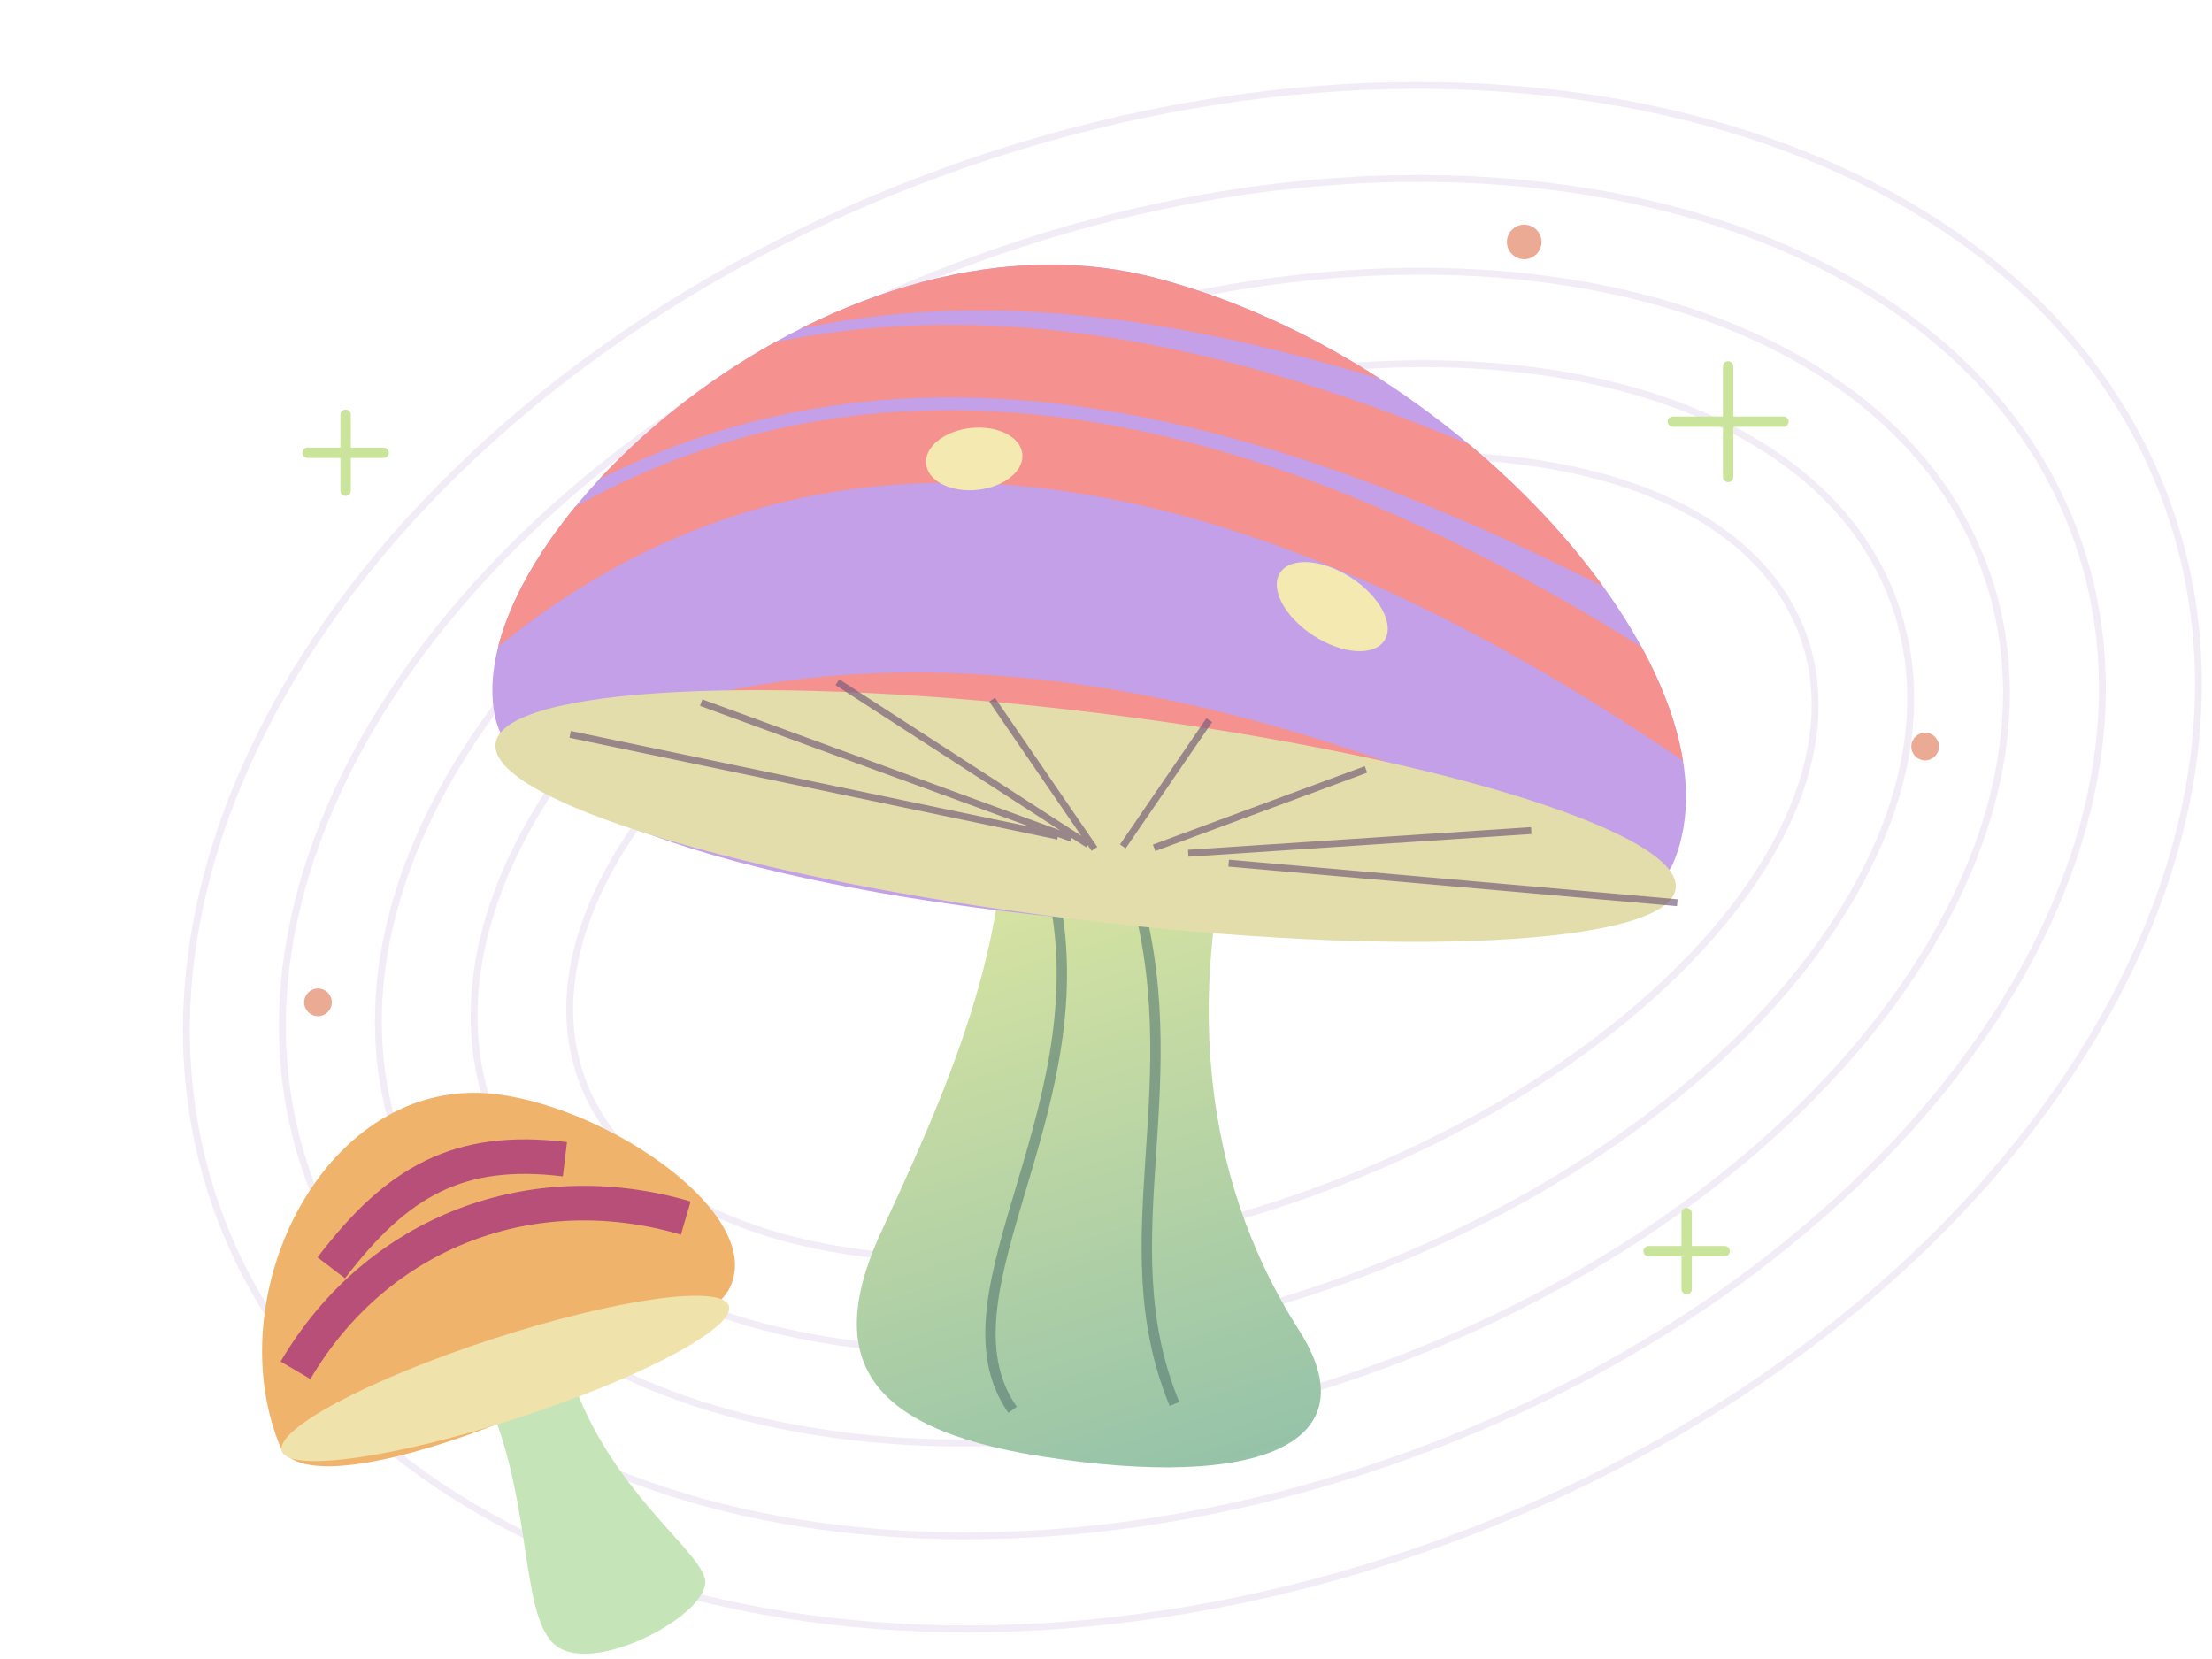
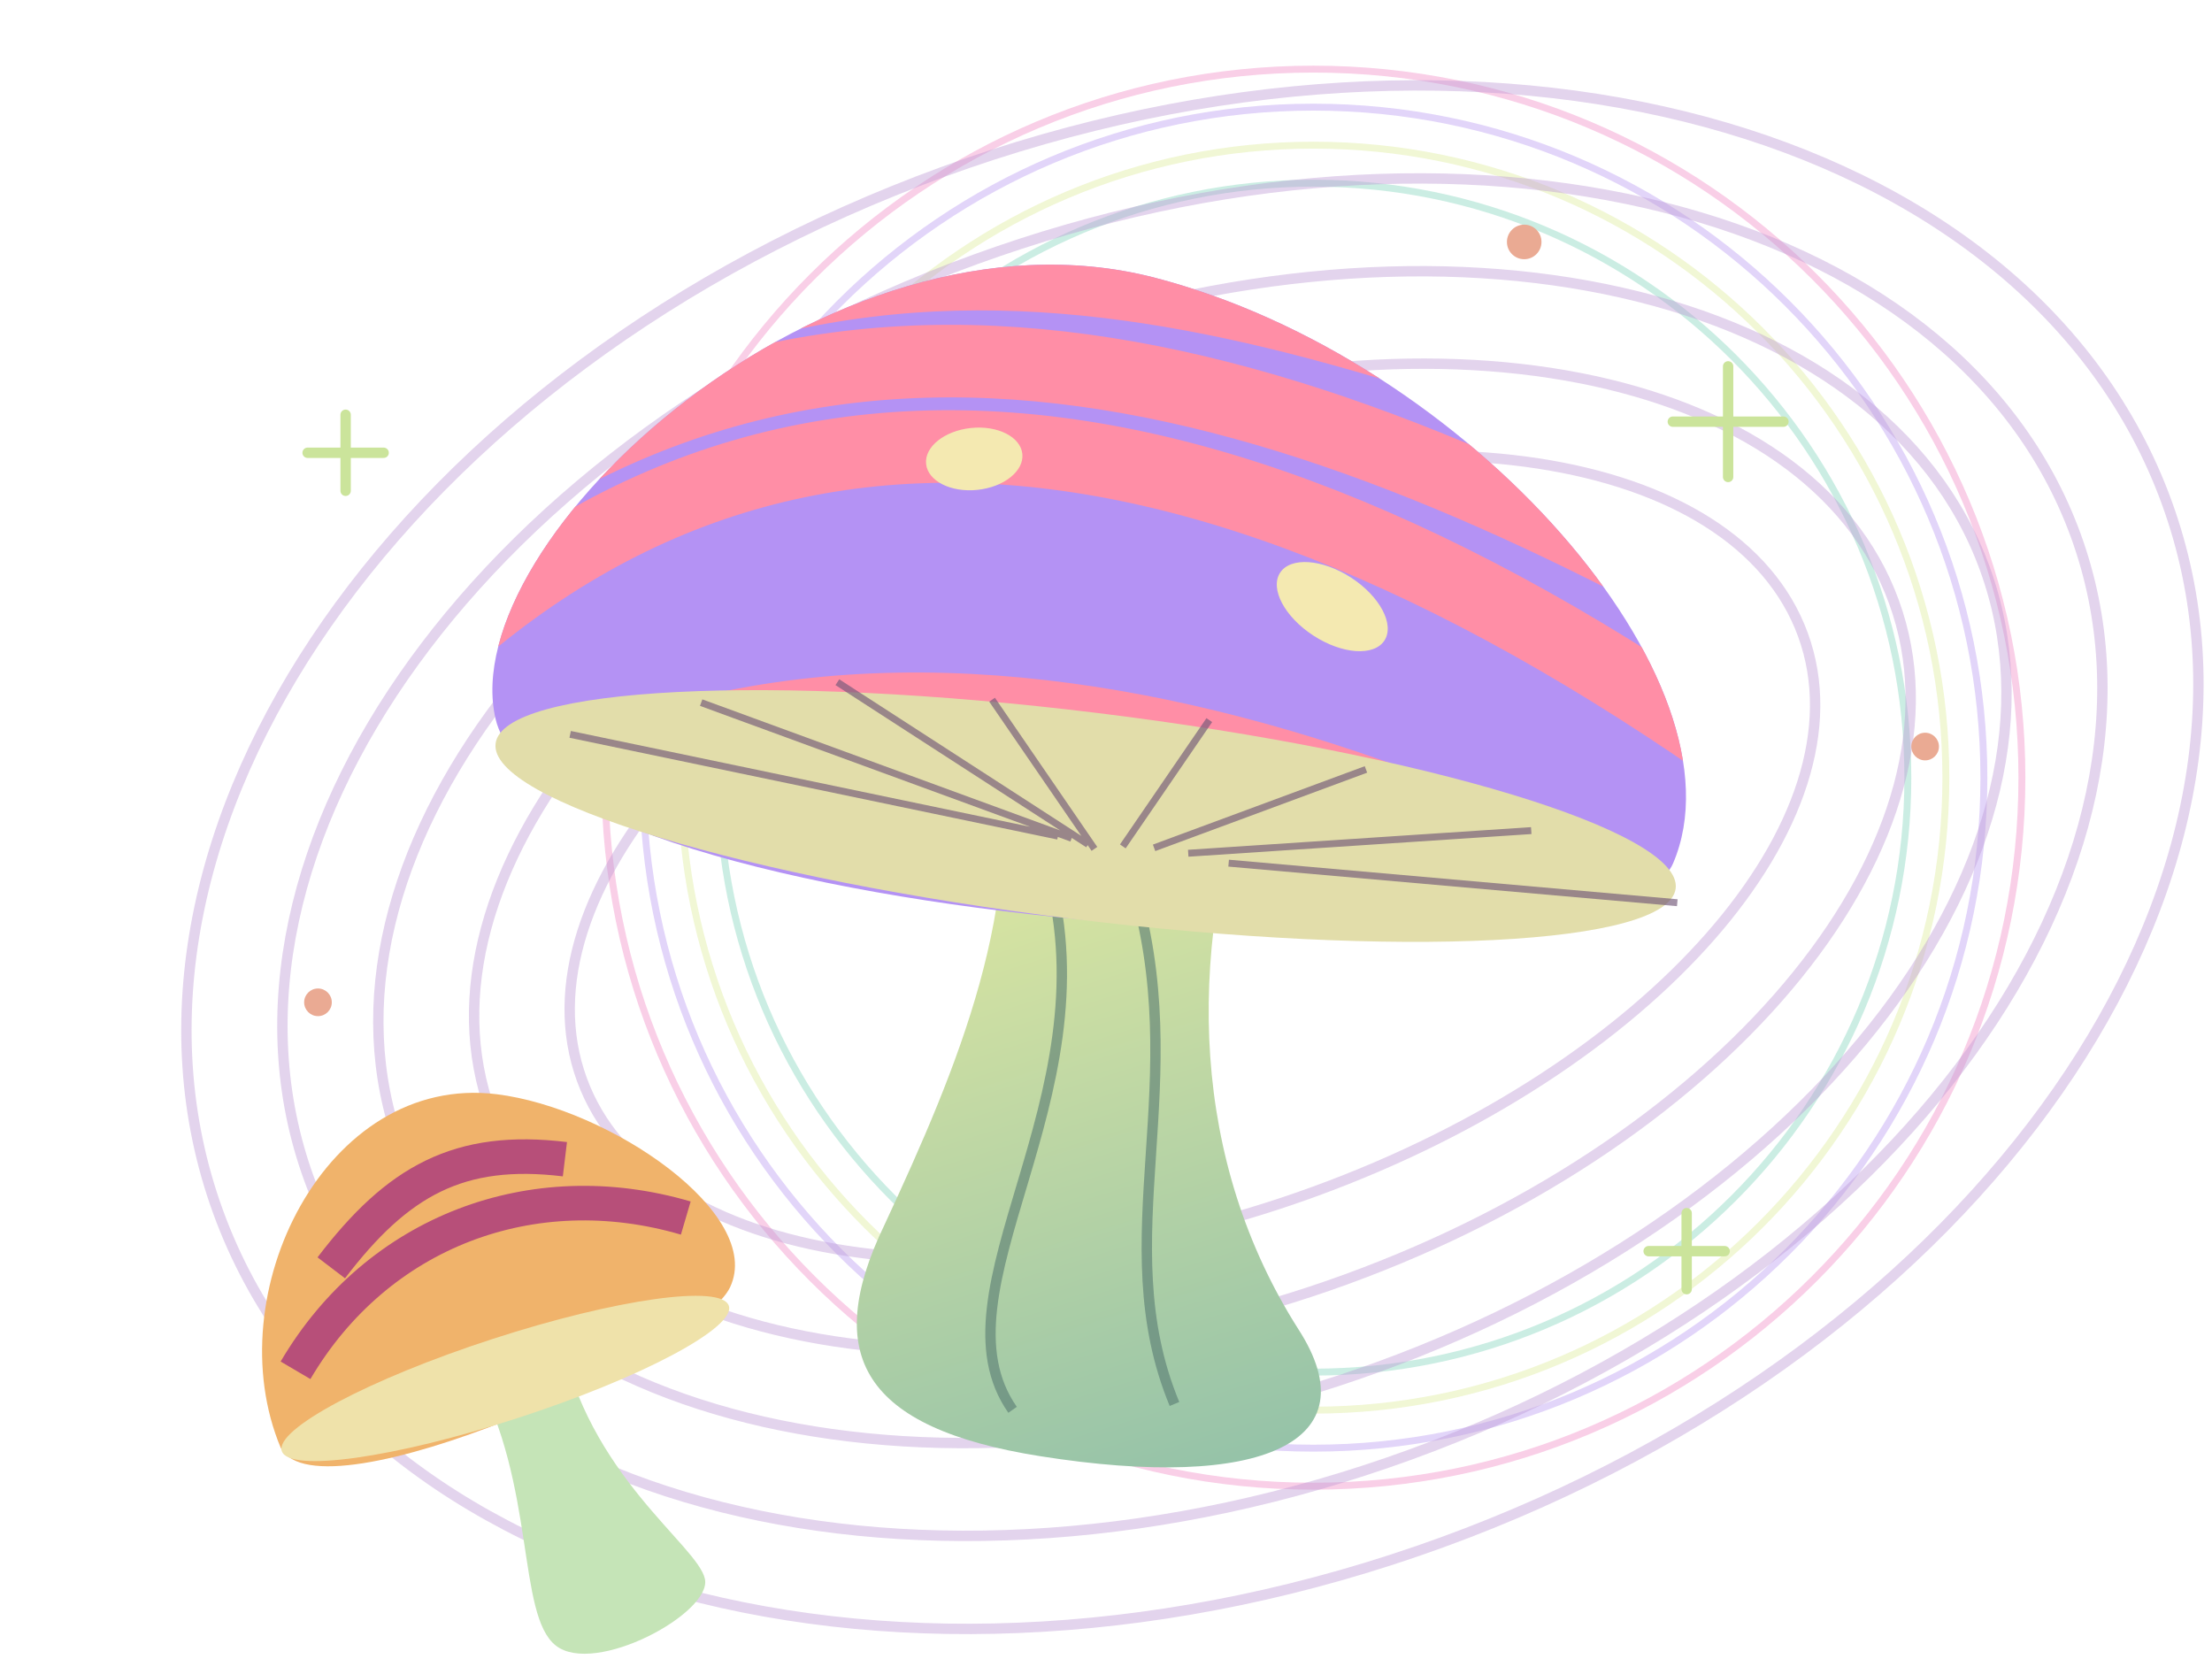
<svg xmlns="http://www.w3.org/2000/svg" viewBox="0 0 640 480" fill="none">
  <defs>
    <pattern id="rings" width="640" height="480" patternUnits="userSpaceOnUse">
-       <g stroke="#bc98d5" stroke-opacity=".18" stroke-width="2">
+       <g stroke="#bc98d5" stroke-opacity=".42" stroke-width="3">
        <ellipse cx="345" cy="248" rx="300" ry="211" transform="rotate(-20 345 248)" />
        <ellipse cx="345" cy="248" rx="272" ry="184" transform="rotate(-20 345 248)" />
        <ellipse cx="345" cy="248" rx="244" ry="157" transform="rotate(-20 345 248)" />
        <ellipse cx="345" cy="248" rx="216" ry="130" transform="rotate(-20 345 248)" />
        <ellipse cx="345" cy="248" rx="188" ry="103" transform="rotate(-20 345 248)" />
      </g>
    </pattern>
    <linearGradient id="stem" x1="300" y1="220" x2="410" y2="443" gradientUnits="userSpaceOnUse">
      <stop stop-color="#e4eaa0" />
      <stop offset="1" stop-color="#88bcaa" />
    </linearGradient>
    <clipPath id="cap">
      <path d="M136 238C116 189 207 73 304 82c94 9 189 89 175 144-10 40-319 70-343 12Z" />
    </clipPath>
  </defs>
+   <g opacity=".42" stroke-width="2">
+     <circle cx="380" cy="225" r="205" stroke="#f18cc5" />
+     <circle cx="380" cy="225" r="194" stroke="#b99af1" />
+     <circle cx="380" cy="225" r="183" stroke="#ddeb9b" />
+     <circle cx="380" cy="225" r="172" stroke="#83d5bd" />
+   </g>
  <path fill="url(#rings)" d="M0 0h640v480H0z" />
  <g transform="rotate(9 330 270)">
    <path d="M280 220c16 47 4 96-10 145-12 40 3 59 55 59 65 0 94-19 68-48-38-43-49-101-39-159" fill="url(#stem)" />
    <path d="M301 257c28 62-15 125 14 155M325 255c27 55 9 104 36 148" stroke="#577a71" stroke-width="3" stroke-opacity=".6" />
-     <path d="M136 238C116 189 207 73 304 82c94 9 189 89 175 144-10 40-319 70-343 12Z" fill="#c3a0e8" />
-     <g clip-path="url(#cap)" stroke="#f59290" stroke-width="21">
+     <path d="M136 238C116 189 207 73 304 82c94 9 189 89 175 144-10 40-319 70-343 12Z" fill="#b492f4" />
+     <g clip-path="url(#cap)" stroke="#ff8ea6" stroke-width="21">
      <path d="M97 248c88-137 233-144 425-41M97 205c110-133 263-101 412-44M118 155c127-115 272-56 386-45M105 301c107-132 292-90 409-45" />
    </g>
    <ellipse cx="309" cy="239" rx="172" ry="30" transform="rotate(-2 309 239)" fill="#e2ddaa" />
    <g stroke="#715778" stroke-width="2" opacity=".65">
      <path d="m302 246-144-7m148 7-112-22m117 23-79-35m81 36-36-38m44 36 19-40m-10 39 57-32m-47 32 97-22m-85 23 130-9" />
    </g>
    <ellipse cx="261" cy="142" rx="14" ry="9" transform="rotate(-15 261 142)" fill="#f4e9b1" />
    <ellipse cx="370" cy="168" rx="18" ry="10" transform="rotate(24 370 168)" fill="#f4e9b1" />
  </g>
  <g transform="translate(-30 130) rotate(-18 200 300)">
    <path d="M179 259c7 36-10 70-2 82s46 5 47-5-23-39-18-80" fill="#c5e4b7" />
    <path d="M119 262c-4-48 46-99 91-78 30 14 63 57 47 74-14 15-134 28-138 4Z" fill="#f0b36b" />
    <path d="M130 242c35-31 83-33 121-7m-102-18c26-18 46-22 74-9" stroke="#b74f79" stroke-width="10" />
    <ellipse cx="187" cy="263" rx="68" ry="12" fill="#efe2aa" />
  </g>
  <g stroke="#cbe49b" stroke-width="3" stroke-linecap="round">
    <path d="M500 106v32m-16-16h32M100 120v22m-11-11h22M488 351v22m-11-11h22" />
  </g>
  <g fill="#eaaa93">
    <circle cx="441" cy="70" r="5" />
    <circle cx="92" cy="290" r="4" />
    <circle cx="557" cy="216" r="4" />
  </g>
</svg>
